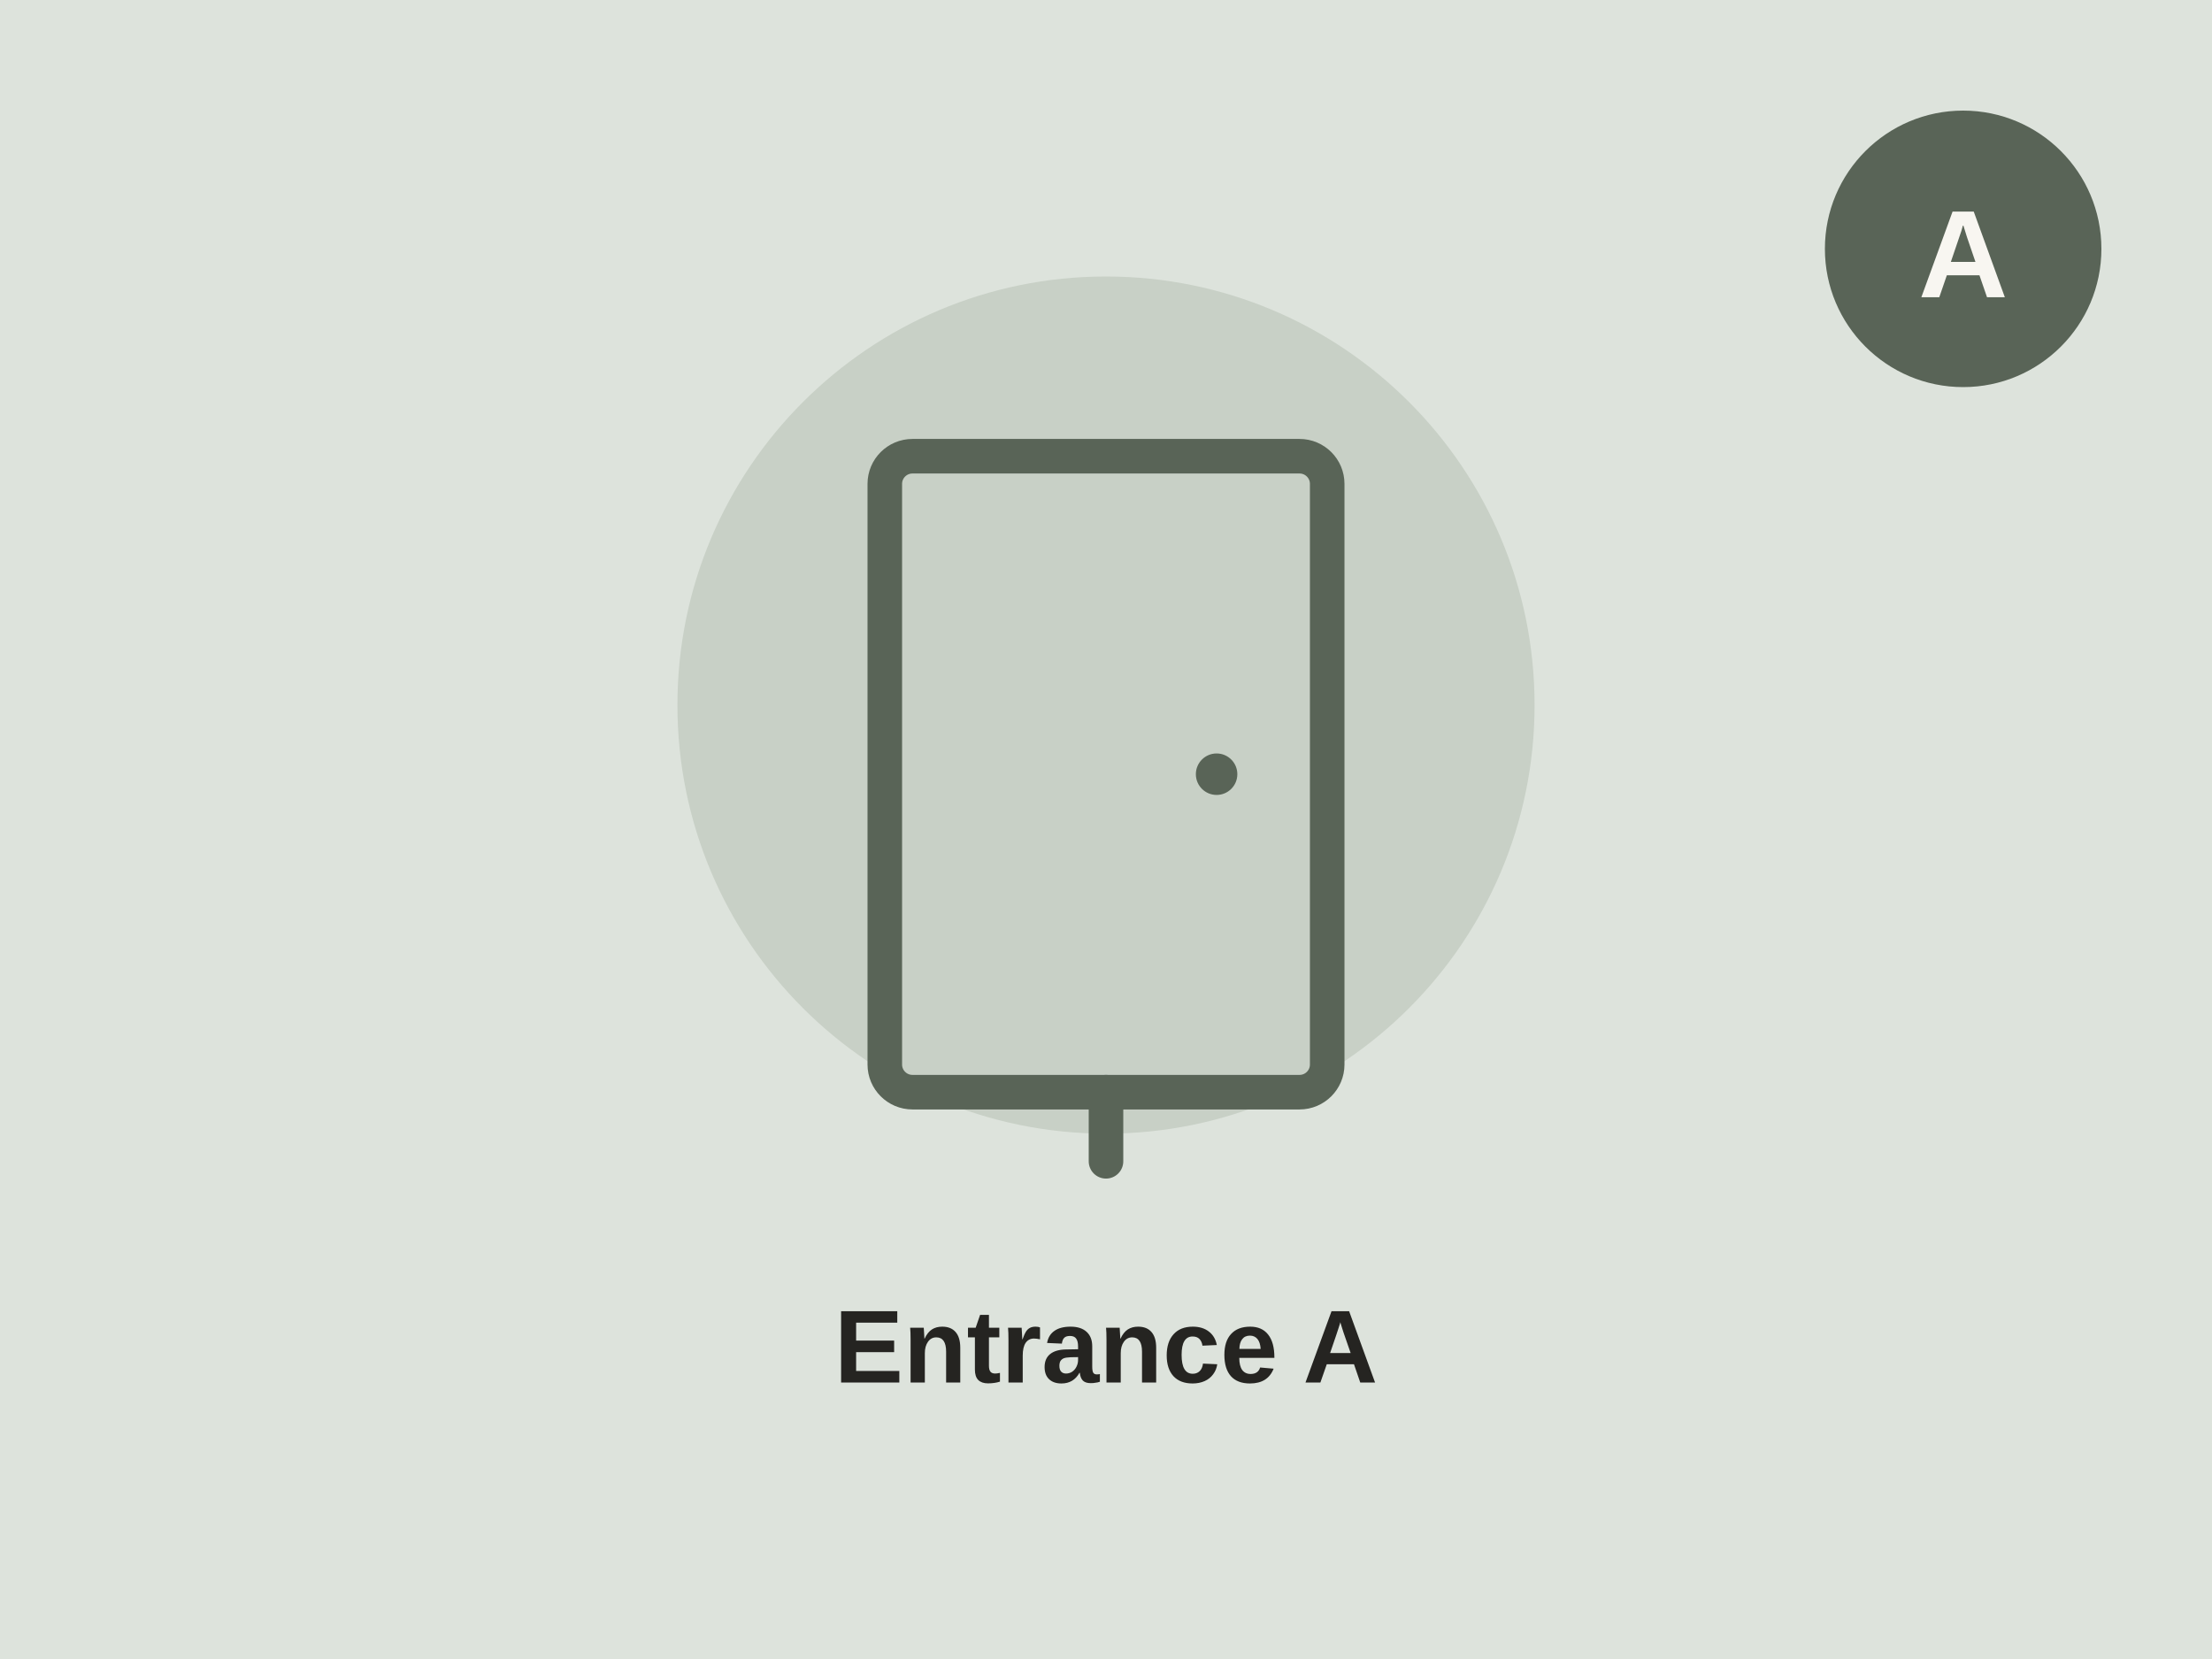
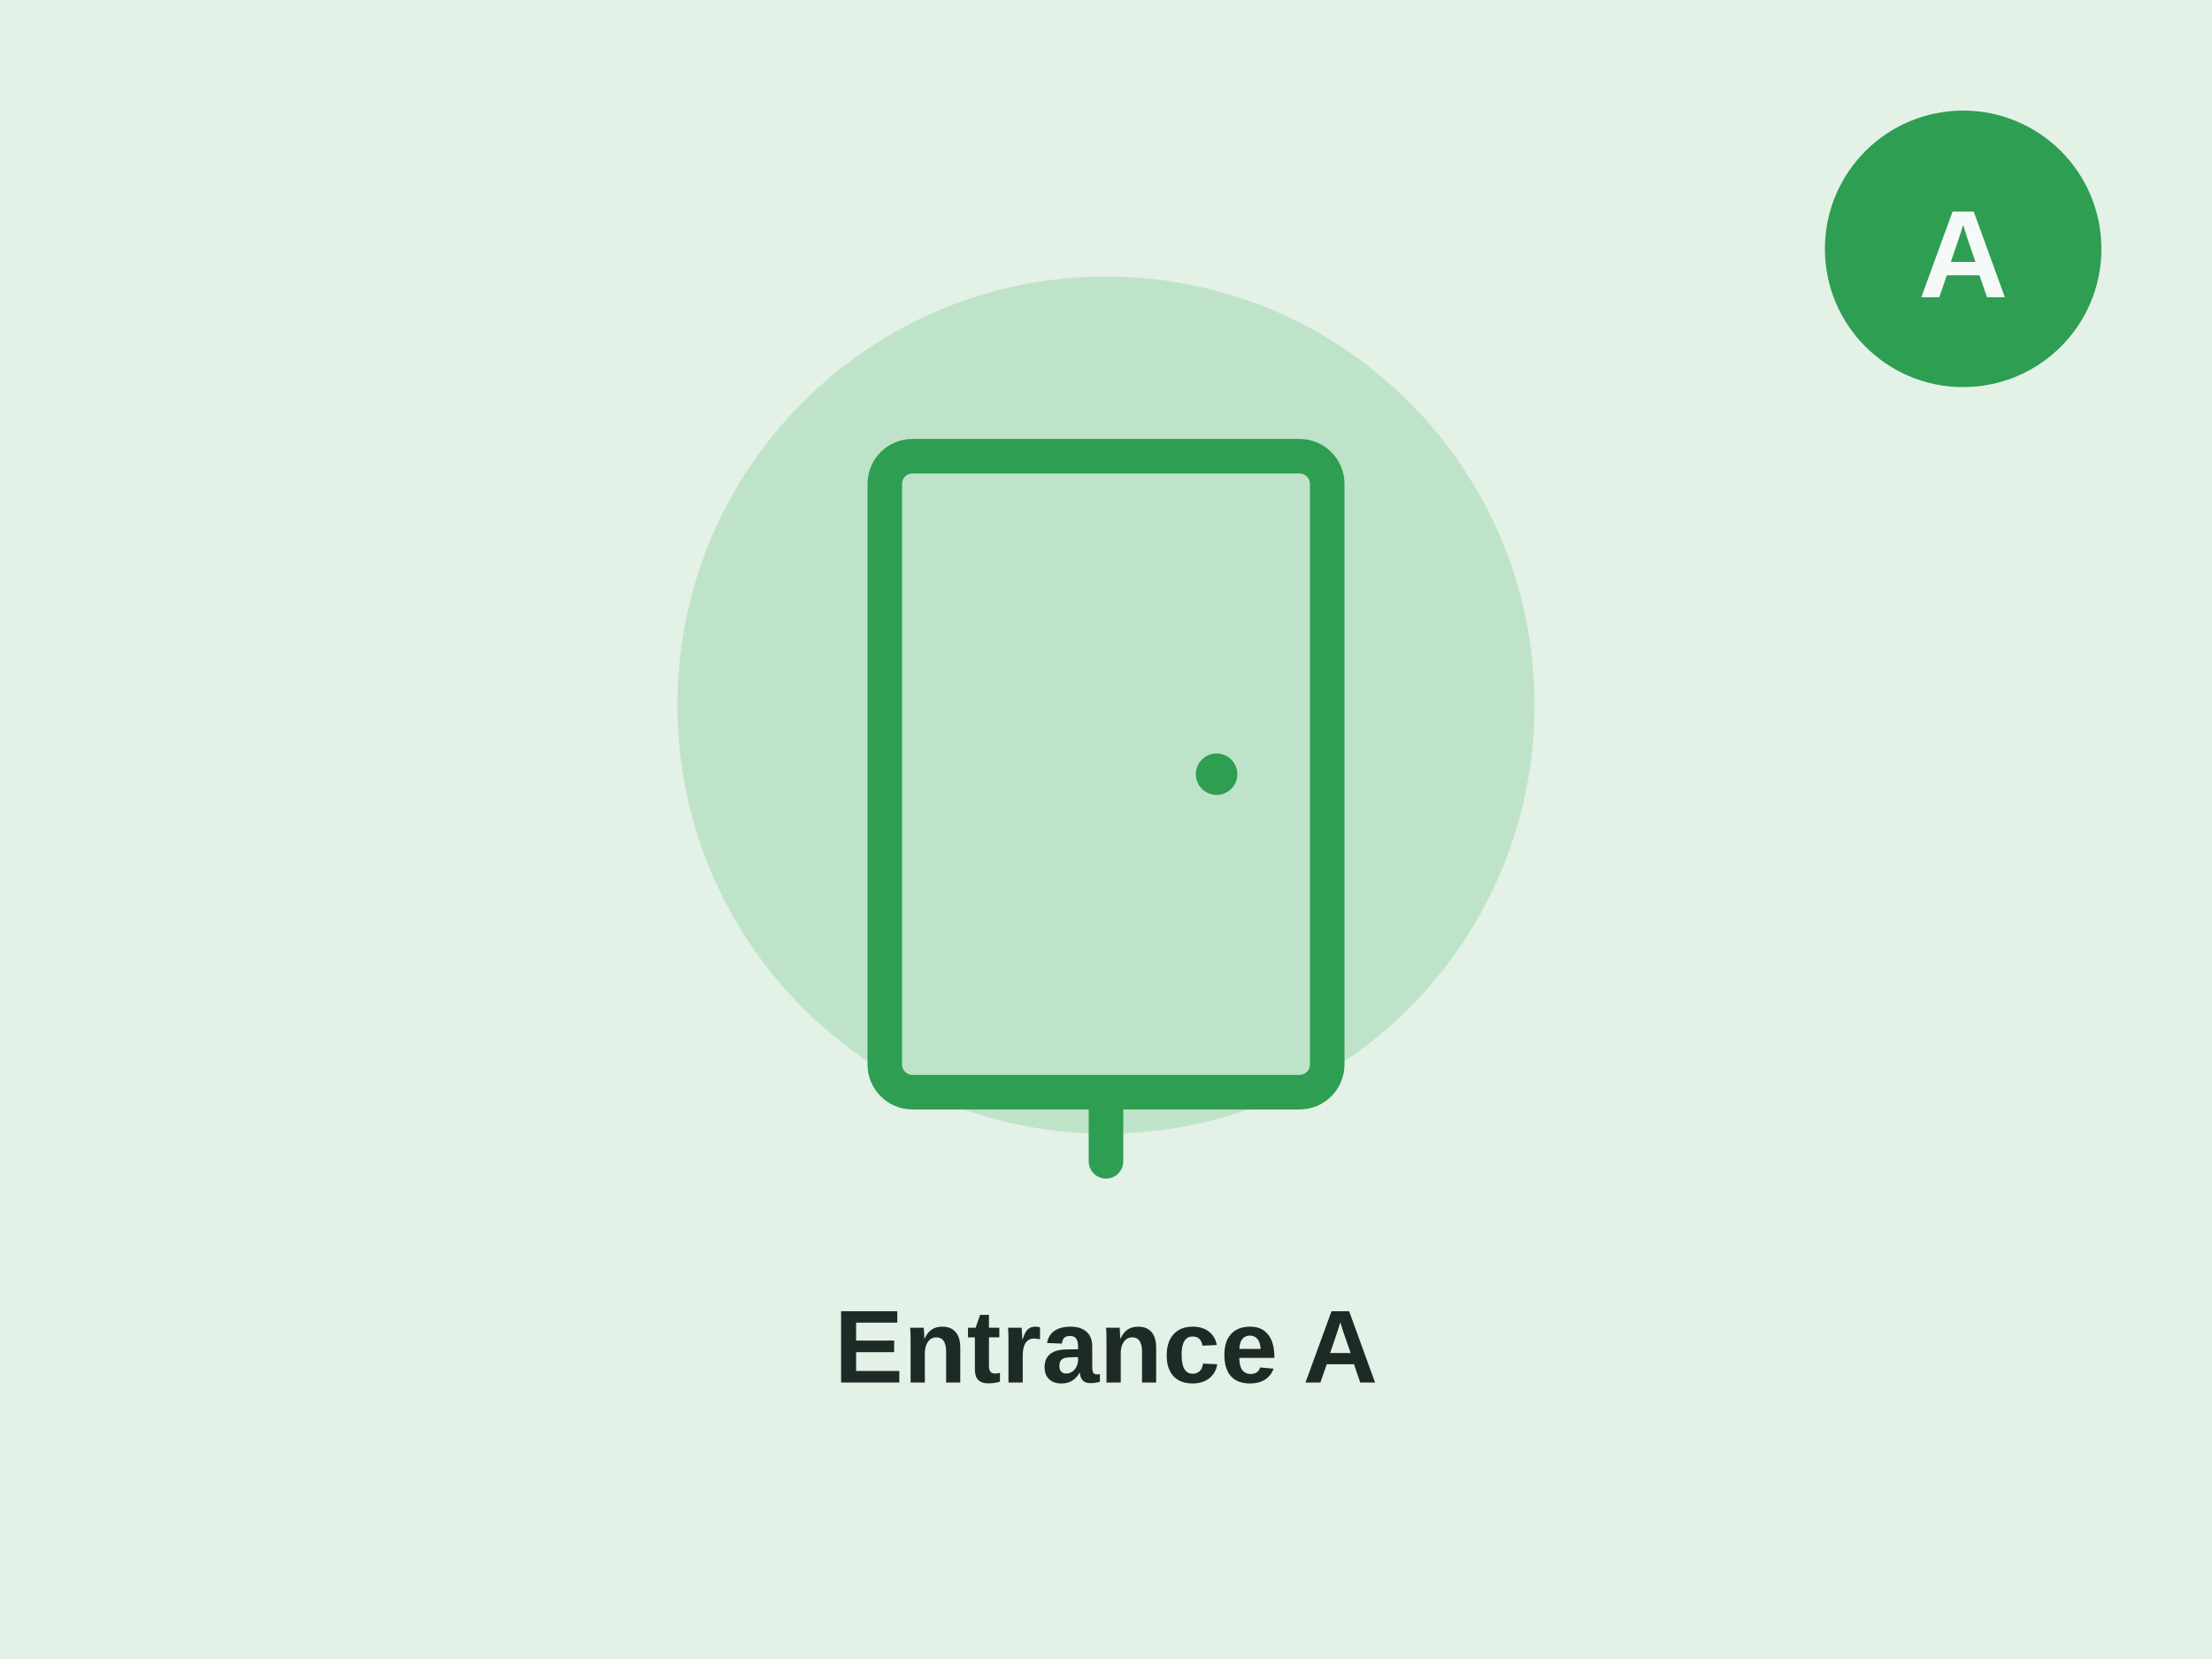
<svg xmlns="http://www.w3.org/2000/svg" viewBox="0 0 320 240">
-   <rect width="320" height="240" fill="#DDE3DC" />
-   <circle cx="160" cy="102" r="62" fill="#c8d0c6" />
-   <g stroke="#596457" stroke-width="5" fill="none" stroke-linecap="round" stroke-linejoin="round">
+   <rect width="320" height="240" fill="#E4F1E6" />
+   <circle cx="160" cy="102" r="62" fill="#BFE3C9" />
+   <g stroke="#2E9E52" stroke-width="5" fill="none" stroke-linecap="round" stroke-linejoin="round">
    <rect x="128" y="66" width="64" height="92" rx="4" />
-     <circle cx="176" cy="112" r="3" fill="#596457" stroke="none" />
+     <circle cx="176" cy="112" r="3" fill="#2E9E52" stroke="none" />
    <line x1="160" y1="158" x2="160" y2="168" />
  </g>
-   <circle cx="284" cy="36" r="20" fill="#596457" />
-   <text x="284" y="43" font-family="Arial, sans-serif" font-size="18" font-weight="700" fill="#F8F6F1" text-anchor="middle">A</text>
-   <text x="160" y="200" font-family="Arial, sans-serif" font-size="15" font-weight="600" fill="#252421" text-anchor="middle">Entrance A</text>
+   <circle cx="284" cy="36" r="20" fill="#2E9E52" />
+   <text x="284" y="43" font-family="Arial, sans-serif" font-size="18" font-weight="700" fill="#F5FAF8" text-anchor="middle">A</text>
+   <text x="160" y="200" font-family="Arial, sans-serif" font-size="15" font-weight="600" fill="#1E2A26" text-anchor="middle">Entrance A</text>
</svg>
